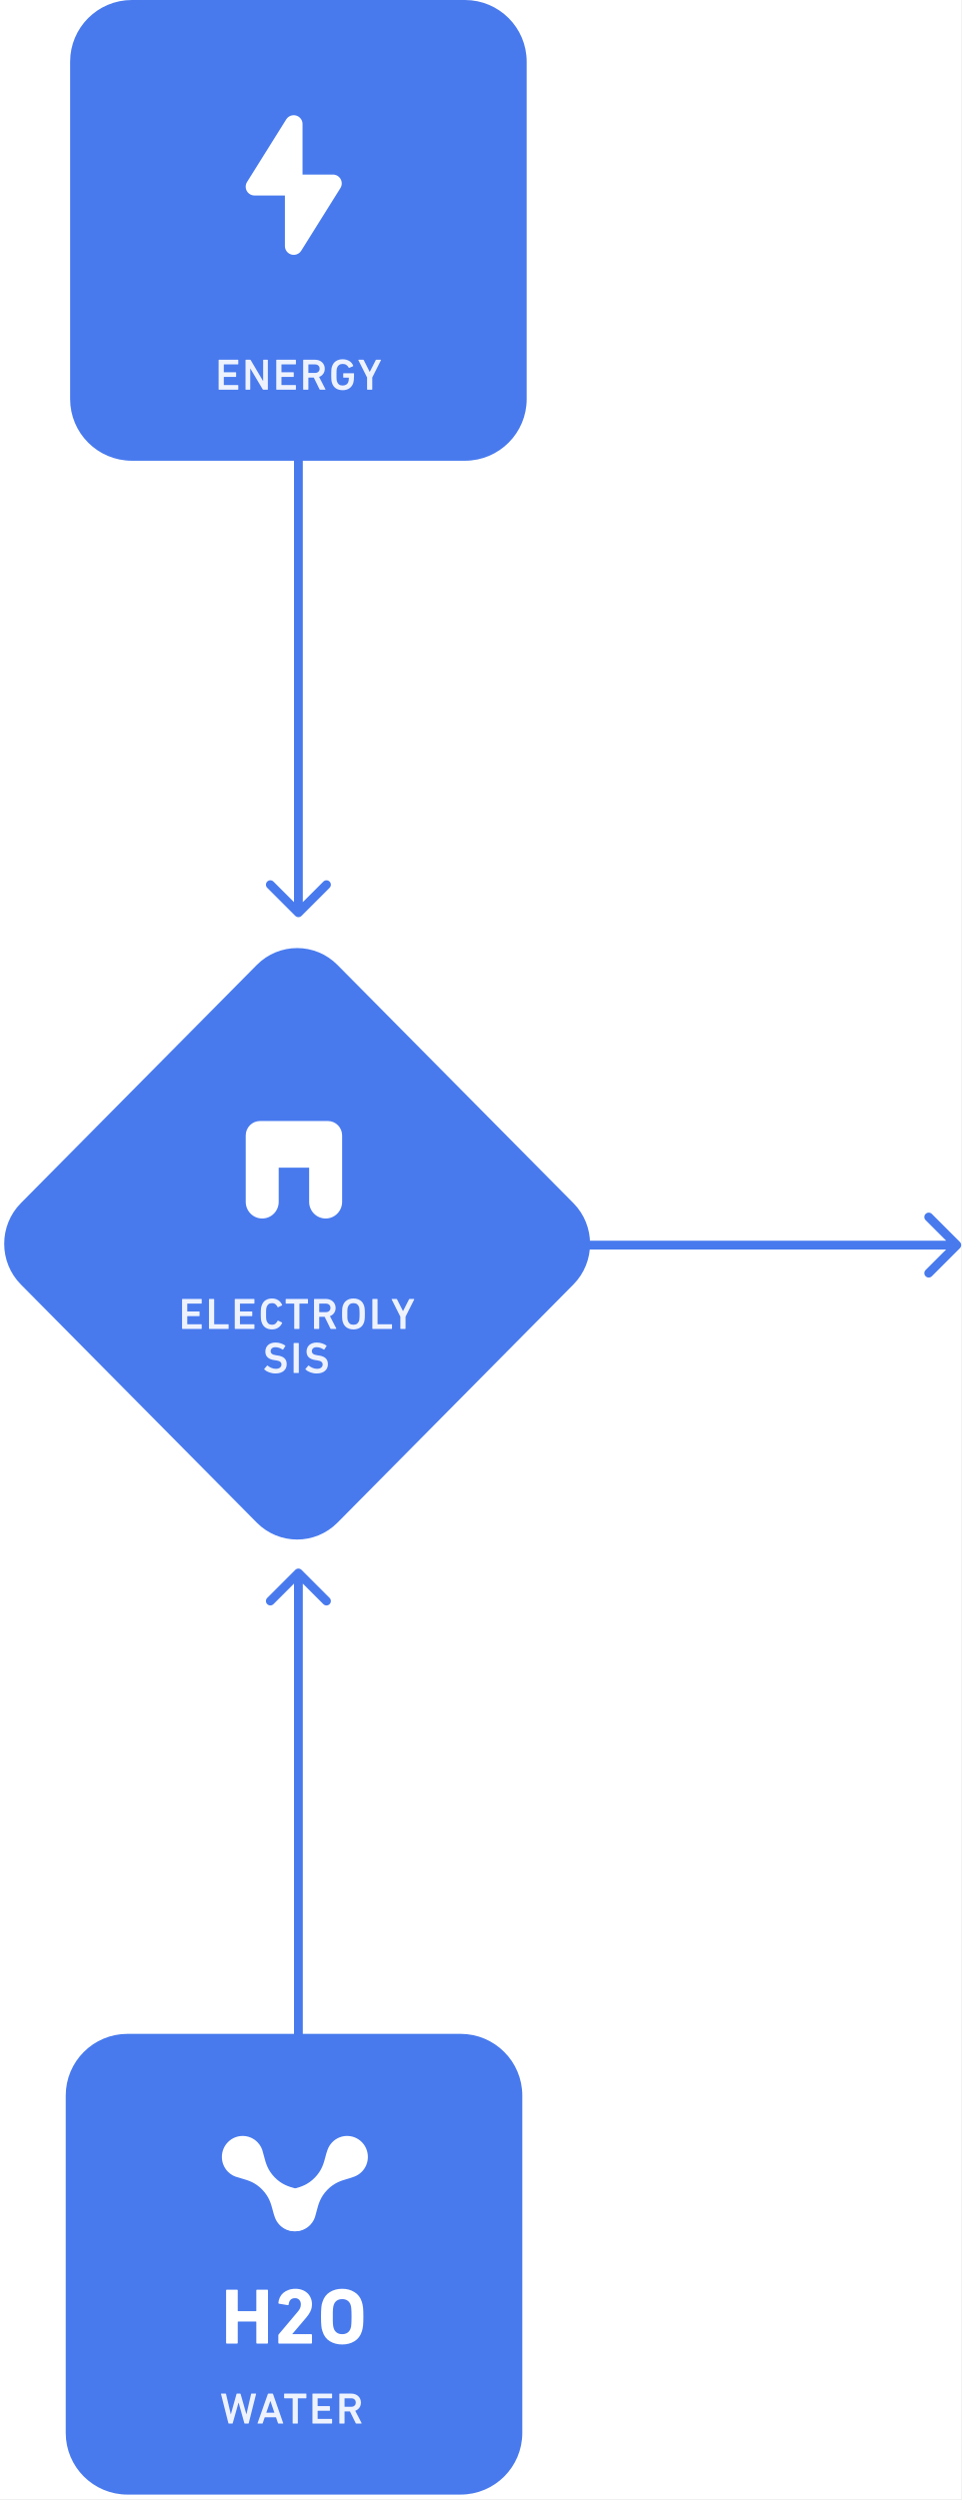
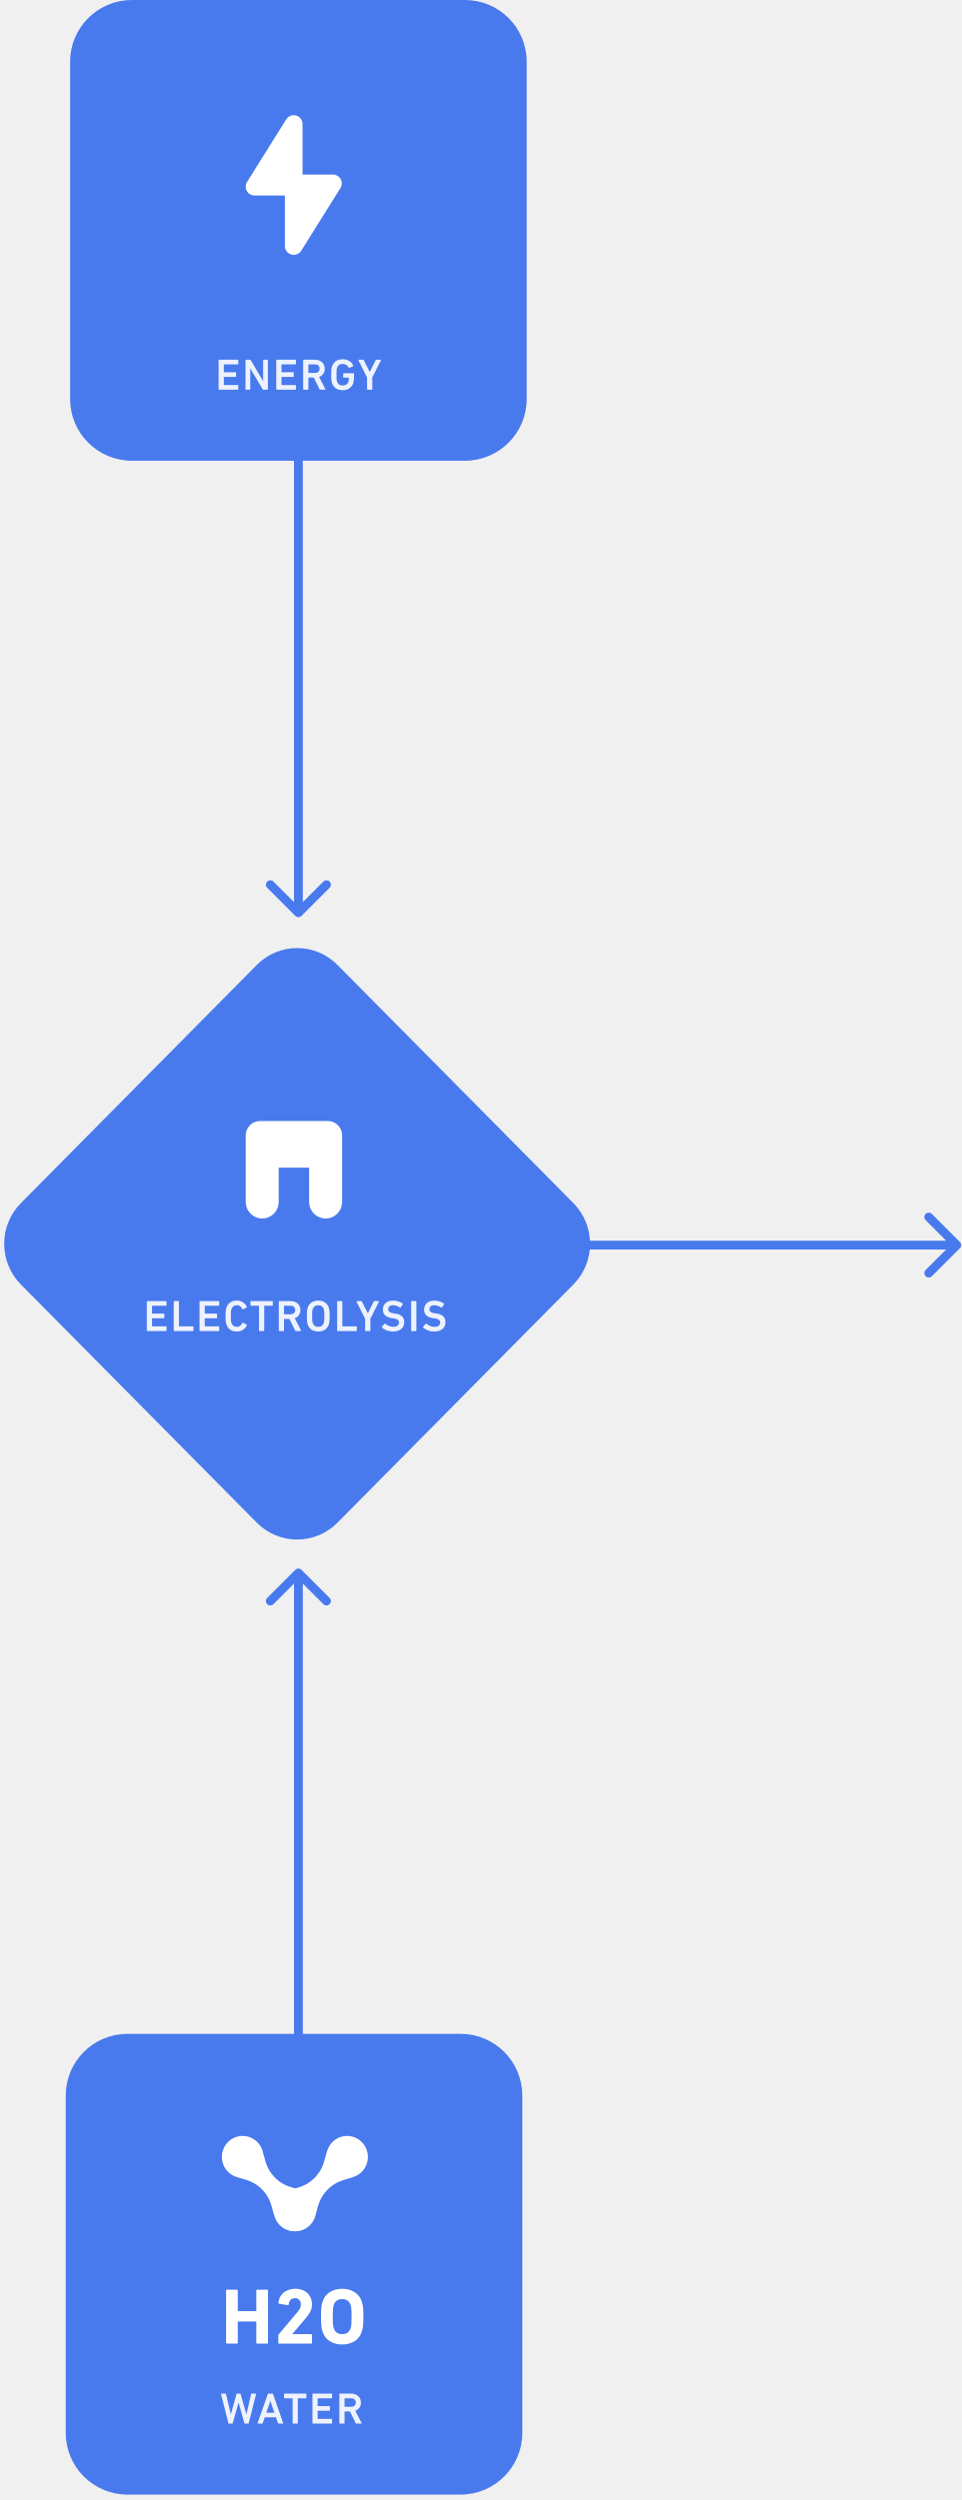
<svg xmlns="http://www.w3.org/2000/svg" width="218" height="567" viewBox="0 0 218 567" fill="none">
  <g clip-path="url(#clip0_2201_1695)">
-     <rect width="218" height="567" fill="white" />
    <rect x="15.91" y="565" width="102.537" height="101.548" rx="13" transform="rotate(-90 15.9097 565)" fill="#487AEE" stroke="#487AEE" stroke-width="2" />
    <path d="M51.277 519.682C51.277 519.562 51.337 519.502 51.457 519.502H53.743C53.863 519.502 53.923 519.562 53.923 519.682V524.272C53.923 524.344 53.959 524.38 54.031 524.38H58.027C58.099 524.38 58.135 524.344 58.135 524.272V519.682C58.135 519.562 58.195 519.502 58.315 519.502H60.601C60.721 519.502 60.781 519.562 60.781 519.682V531.562C60.781 531.682 60.721 531.742 60.601 531.742H58.315C58.195 531.742 58.135 531.682 58.135 531.562V526.846C58.135 526.774 58.099 526.738 58.027 526.738H54.031C53.959 526.738 53.923 526.774 53.923 526.846V531.562C53.923 531.682 53.863 531.742 53.743 531.742H51.457C51.337 531.742 51.277 531.682 51.277 531.562V519.682ZM63.125 529.888C63.125 529.792 63.155 529.708 63.215 529.636L67.517 524.524C67.757 524.248 67.937 523.978 68.057 523.714C68.177 523.438 68.237 523.144 68.237 522.832C68.237 522.424 68.117 522.088 67.877 521.824C67.649 521.56 67.325 521.428 66.905 521.428C66.053 521.428 65.573 521.908 65.465 522.868C65.465 522.988 65.399 523.036 65.267 523.012L63.287 522.688C63.167 522.664 63.119 522.592 63.143 522.472C63.179 522.052 63.287 521.65 63.467 521.266C63.647 520.882 63.899 520.546 64.223 520.258C64.559 519.97 64.955 519.742 65.411 519.574C65.879 519.394 66.407 519.304 66.995 519.304C67.583 519.304 68.105 519.394 68.561 519.574C69.029 519.754 69.425 520 69.749 520.312C70.073 520.624 70.319 520.996 70.487 521.428C70.667 521.848 70.757 522.304 70.757 522.796C70.757 523.384 70.643 523.918 70.415 524.398C70.199 524.866 69.899 525.322 69.515 525.766L66.293 529.564V529.6H70.577C70.697 529.6 70.757 529.66 70.757 529.78V531.562C70.757 531.682 70.697 531.742 70.577 531.742H63.305C63.185 531.742 63.125 531.682 63.125 531.562V529.888ZM77.609 529.6C78.113 529.6 78.527 529.48 78.851 529.24C79.175 529 79.403 528.67 79.535 528.25C79.571 528.142 79.601 528.022 79.625 527.89C79.649 527.746 79.667 527.578 79.679 527.386C79.703 527.182 79.715 526.936 79.715 526.648C79.727 526.36 79.733 526.018 79.733 525.622C79.733 525.226 79.727 524.884 79.715 524.596C79.715 524.308 79.703 524.068 79.679 523.876C79.667 523.672 79.649 523.504 79.625 523.372C79.601 523.228 79.571 523.102 79.535 522.994C79.403 522.574 79.175 522.244 78.851 522.004C78.527 521.764 78.113 521.644 77.609 521.644C77.105 521.644 76.691 521.764 76.367 522.004C76.043 522.244 75.815 522.574 75.683 522.994C75.647 523.102 75.617 523.228 75.593 523.372C75.569 523.504 75.545 523.672 75.521 523.876C75.509 524.068 75.497 524.308 75.485 524.596C75.485 524.884 75.485 525.226 75.485 525.622C75.485 526.018 75.485 526.36 75.485 526.648C75.497 526.936 75.509 527.182 75.521 527.386C75.545 527.578 75.569 527.746 75.593 527.89C75.617 528.022 75.647 528.142 75.683 528.25C75.815 528.67 76.043 529 76.367 529.24C76.691 529.48 77.105 529.6 77.609 529.6ZM77.609 531.94C76.541 531.94 75.605 531.694 74.801 531.202C74.009 530.71 73.457 529.966 73.145 528.97C73.073 528.754 73.013 528.544 72.965 528.34C72.929 528.136 72.899 527.908 72.875 527.656C72.851 527.404 72.833 527.116 72.821 526.792C72.809 526.468 72.803 526.078 72.803 525.622C72.803 525.166 72.809 524.776 72.821 524.452C72.833 524.128 72.851 523.84 72.875 523.588C72.899 523.336 72.929 523.108 72.965 522.904C73.013 522.7 73.073 522.49 73.145 522.274C73.457 521.29 74.009 520.552 74.801 520.06C75.605 519.556 76.541 519.304 77.609 519.304C78.677 519.304 79.607 519.556 80.399 520.06C81.203 520.552 81.761 521.29 82.073 522.274C82.145 522.49 82.199 522.7 82.235 522.904C82.283 523.108 82.319 523.336 82.343 523.588C82.367 523.84 82.385 524.128 82.397 524.452C82.409 524.776 82.415 525.166 82.415 525.622C82.415 526.078 82.409 526.468 82.397 526.792C82.385 527.116 82.367 527.404 82.343 527.656C82.319 527.908 82.283 528.136 82.235 528.34C82.199 528.544 82.145 528.754 82.073 528.97C81.761 529.966 81.203 530.71 80.399 531.202C79.607 531.694 78.677 531.94 77.609 531.94Z" fill="white" />
    <path opacity="0.9" d="M55.536 549.887C55.476 549.887 55.436 549.854 55.416 549.787L54.116 545.137H54.096L52.786 549.787C52.766 549.854 52.726 549.887 52.666 549.887H51.916C51.856 549.887 51.816 549.854 51.796 549.787L50.126 543.187C50.112 543.121 50.139 543.087 50.206 543.087H51.146C51.212 543.087 51.252 543.121 51.266 543.187L52.346 547.767H52.366L53.636 543.187C53.656 543.121 53.696 543.087 53.756 543.087H54.456C54.516 543.087 54.556 543.121 54.576 543.187L55.876 547.767H55.896L56.946 543.187C56.952 543.121 56.992 543.087 57.066 543.087H57.996C58.062 543.087 58.089 543.121 58.076 543.187L56.416 549.787C56.402 549.854 56.362 549.887 56.296 549.887H55.536ZM62.237 547.417L61.337 544.777H61.307L60.397 547.417H62.237ZM60.747 543.187C60.767 543.121 60.81 543.087 60.877 543.087H61.797C61.863 543.087 61.907 543.121 61.927 543.187L64.227 549.787C64.247 549.854 64.223 549.887 64.157 549.887H63.177C63.11 549.887 63.067 549.854 63.047 549.787L62.597 548.467H60.037L59.587 549.787C59.567 549.854 59.523 549.887 59.457 549.887H58.487C58.42 549.887 58.397 549.854 58.417 549.787L60.747 543.187ZM66.473 549.887C66.406 549.887 66.373 549.854 66.373 549.787V544.207C66.373 544.167 66.353 544.147 66.313 544.147H64.533C64.466 544.147 64.433 544.114 64.433 544.047V543.187C64.433 543.121 64.466 543.087 64.533 543.087H69.393C69.46 543.087 69.493 543.121 69.493 543.187V544.047C69.493 544.114 69.46 544.147 69.393 544.147H67.613C67.573 544.147 67.553 544.167 67.553 544.207V549.787C67.553 549.854 67.52 549.887 67.453 549.887H66.473ZM70.861 543.187C70.861 543.121 70.894 543.087 70.961 543.087H75.221C75.288 543.087 75.321 543.121 75.321 543.187V544.047C75.321 544.114 75.288 544.147 75.221 544.147H72.101C72.061 544.147 72.041 544.167 72.041 544.207V545.867C72.041 545.907 72.061 545.927 72.101 545.927H74.731C74.798 545.927 74.831 545.961 74.831 546.027V546.887C74.831 546.954 74.798 546.987 74.731 546.987H72.101C72.061 546.987 72.041 547.007 72.041 547.047V548.767C72.041 548.807 72.061 548.827 72.101 548.827H75.221C75.288 548.827 75.321 548.861 75.321 548.927V549.787C75.321 549.854 75.288 549.887 75.221 549.887H70.961C70.894 549.887 70.861 549.854 70.861 549.787V543.187ZM79.654 546.077C79.967 546.077 80.217 545.991 80.404 545.817C80.597 545.644 80.694 545.411 80.694 545.117C80.694 544.817 80.597 544.581 80.404 544.407C80.217 544.234 79.967 544.147 79.654 544.147H78.204C78.164 544.147 78.144 544.167 78.144 544.207V546.017C78.144 546.057 78.164 546.077 78.204 546.077H79.654ZM80.824 549.887C80.751 549.887 80.701 549.854 80.674 549.787L79.374 547.137H78.204C78.164 547.137 78.144 547.157 78.144 547.197V549.787C78.144 549.854 78.111 549.887 78.044 549.887H77.064C76.997 549.887 76.964 549.854 76.964 549.787V543.187C76.964 543.121 76.997 543.087 77.064 543.087H79.694C80.007 543.087 80.294 543.137 80.554 543.237C80.821 543.337 81.051 543.477 81.244 543.657C81.437 543.831 81.587 544.044 81.694 544.297C81.807 544.544 81.864 544.817 81.864 545.117C81.864 545.564 81.747 545.951 81.514 546.277C81.281 546.604 80.967 546.841 80.574 546.987L82.004 549.757C82.024 549.791 82.024 549.821 82.004 549.847C81.991 549.874 81.967 549.887 81.934 549.887H80.824Z" fill="white" />
    <path fill-rule="evenodd" clip-rule="evenodd" d="M70.078 504.887C71.938 503.046 71.968 500.032 70.146 498.153C69.631 497.622 69.023 497.239 68.375 497.004C67.9 496.811 67.4 496.666 66.88 496.515C65.449 496.1 63.871 495.643 62.286 494.01C60.702 492.377 60.282 490.775 59.9 489.32C59.822 489.024 59.746 488.734 59.662 488.451C59.489 487.575 59.071 486.739 58.406 486.054C56.583 484.176 53.598 484.145 51.739 485.986C49.879 487.826 49.849 490.841 51.671 492.72C52.337 493.406 53.158 493.845 54.022 494.037C54.3 494.128 54.585 494.21 54.876 494.295C56.308 494.71 57.886 495.167 59.47 496.8C61.055 498.433 61.475 500.035 61.857 501.489C61.993 502.009 62.125 502.51 62.303 502.987C62.522 503.654 62.891 504.283 63.411 504.819C65.234 506.697 68.219 506.728 70.078 504.887Z" fill="white" />
    <path fill-rule="evenodd" clip-rule="evenodd" d="M82.023 485.985C83.883 487.826 83.913 490.841 82.091 492.719C81.576 493.25 80.969 493.633 80.32 493.868C79.846 494.062 79.345 494.207 78.826 494.357C77.394 494.772 75.816 495.229 74.232 496.862C72.648 498.495 72.227 500.097 71.845 501.552C71.768 501.848 71.692 502.138 71.608 502.421C71.435 503.297 71.016 504.133 70.352 504.818C68.529 506.696 65.544 506.727 63.684 504.886C61.824 503.045 61.794 500.03 63.617 498.152C64.282 497.466 65.103 497.026 65.967 496.834C66.245 496.744 66.531 496.661 66.822 496.577C68.253 496.162 69.831 495.705 71.416 494.072C73 492.439 73.42 490.837 73.802 489.383C73.939 488.863 74.07 488.362 74.248 487.885C74.467 487.218 74.836 486.589 75.356 486.053C77.178 484.175 80.163 484.145 82.023 485.985Z" fill="white" />
    <rect width="100.043" height="100.043" rx="12" transform="matrix(0.703602 -0.710594 0.703602 0.710594 -3 282.207)" fill="#487AEE" stroke="#487AEE" stroke-width="2" />
-     <path opacity="0.9" d="M41.292 294.821C41.292 294.754 41.325 294.721 41.392 294.721H45.652C45.718 294.721 45.752 294.754 45.752 294.821V295.681C45.752 295.747 45.718 295.781 45.652 295.781H42.532C42.492 295.781 42.472 295.801 42.472 295.841V297.501C42.472 297.541 42.492 297.561 42.532 297.561H45.162C45.228 297.561 45.262 297.594 45.262 297.661V298.521C45.262 298.587 45.228 298.621 45.162 298.621H42.532C42.492 298.621 42.472 298.641 42.472 298.681V300.401C42.472 300.441 42.492 300.461 42.532 300.461H45.652C45.718 300.461 45.752 300.494 45.752 300.561V301.421C45.752 301.487 45.718 301.521 45.652 301.521H41.392C41.325 301.521 41.292 301.487 41.292 301.421V294.821ZM47.395 294.821C47.395 294.754 47.428 294.721 47.495 294.721H48.475C48.541 294.721 48.575 294.754 48.575 294.821V300.401C48.575 300.441 48.595 300.461 48.635 300.461H51.755C51.822 300.461 51.855 300.494 51.855 300.561V301.421C51.855 301.487 51.822 301.521 51.755 301.521H47.495C47.428 301.521 47.395 301.487 47.395 301.421V294.821ZM53.244 294.821C53.244 294.754 53.277 294.721 53.344 294.721H57.604C57.671 294.721 57.704 294.754 57.704 294.821V295.681C57.704 295.747 57.671 295.781 57.604 295.781H54.484C54.444 295.781 54.424 295.801 54.424 295.841V297.501C54.424 297.541 54.444 297.561 54.484 297.561H57.114C57.181 297.561 57.214 297.594 57.214 297.661V298.521C57.214 298.587 57.181 298.621 57.114 298.621H54.484C54.444 298.621 54.424 298.641 54.424 298.681V300.401C54.424 300.441 54.444 300.461 54.484 300.461H57.604C57.671 300.461 57.704 300.494 57.704 300.561V301.421C57.704 301.487 57.671 301.521 57.604 301.521H53.344C53.277 301.521 53.244 301.487 53.244 301.421V294.821ZM59.327 299.961C59.294 299.854 59.264 299.751 59.237 299.651C59.217 299.544 59.2 299.424 59.187 299.291C59.174 299.151 59.164 298.991 59.157 298.811C59.151 298.624 59.147 298.394 59.147 298.121C59.147 297.854 59.151 297.627 59.157 297.441C59.164 297.254 59.174 297.094 59.187 296.961C59.2 296.821 59.217 296.701 59.237 296.601C59.264 296.494 59.294 296.387 59.327 296.281C59.501 295.721 59.791 295.304 60.197 295.031C60.611 294.751 61.107 294.611 61.687 294.611C62.234 294.611 62.704 294.741 63.097 295.001C63.497 295.261 63.794 295.617 63.987 296.071C64.007 296.131 63.99 296.171 63.937 296.191L63.087 296.601C63.027 296.634 62.984 296.617 62.957 296.551C62.844 296.311 62.687 296.104 62.487 295.931C62.294 295.757 62.027 295.671 61.687 295.671C61.361 295.671 61.097 295.751 60.897 295.911C60.704 296.071 60.56 296.291 60.467 296.571C60.447 296.644 60.427 296.717 60.407 296.791C60.394 296.864 60.38 296.961 60.367 297.081C60.361 297.194 60.354 297.334 60.347 297.501C60.347 297.667 60.347 297.874 60.347 298.121C60.347 298.374 60.347 298.584 60.347 298.751C60.354 298.911 60.361 299.051 60.367 299.171C60.38 299.284 60.394 299.381 60.407 299.461C60.427 299.534 60.447 299.604 60.467 299.671C60.56 299.951 60.704 300.171 60.897 300.331C61.097 300.491 61.361 300.571 61.687 300.571C62.027 300.571 62.294 300.484 62.487 300.311C62.687 300.137 62.844 299.931 62.957 299.691C62.984 299.624 63.027 299.607 63.087 299.641L63.937 300.051C63.99 300.071 64.007 300.111 63.987 300.171C63.794 300.624 63.497 300.981 63.097 301.241C62.704 301.501 62.234 301.631 61.687 301.631C61.107 301.631 60.611 301.494 60.197 301.221C59.791 300.941 59.501 300.521 59.327 299.961ZM66.833 301.521C66.767 301.521 66.733 301.487 66.733 301.421V295.841C66.733 295.801 66.713 295.781 66.673 295.781H64.893C64.827 295.781 64.793 295.747 64.793 295.681V294.821C64.793 294.754 64.827 294.721 64.893 294.721H69.753C69.82 294.721 69.853 294.754 69.853 294.821V295.681C69.853 295.747 69.82 295.781 69.753 295.781H67.973C67.933 295.781 67.913 295.801 67.913 295.841V301.421C67.913 301.487 67.88 301.521 67.813 301.521H66.833ZM73.911 297.711C74.225 297.711 74.475 297.624 74.661 297.451C74.855 297.277 74.951 297.044 74.951 296.751C74.951 296.451 74.855 296.214 74.661 296.041C74.475 295.867 74.225 295.781 73.911 295.781H72.461C72.421 295.781 72.401 295.801 72.401 295.841V297.651C72.401 297.691 72.421 297.711 72.461 297.711H73.911ZM75.081 301.521C75.008 301.521 74.958 301.487 74.931 301.421L73.631 298.771H72.461C72.421 298.771 72.401 298.791 72.401 298.831V301.421C72.401 301.487 72.368 301.521 72.301 301.521H71.321C71.255 301.521 71.221 301.487 71.221 301.421V294.821C71.221 294.754 71.255 294.721 71.321 294.721H73.951C74.265 294.721 74.551 294.771 74.811 294.871C75.078 294.971 75.308 295.111 75.501 295.291C75.695 295.464 75.845 295.677 75.951 295.931C76.065 296.177 76.121 296.451 76.121 296.751C76.121 297.197 76.005 297.584 75.771 297.911C75.538 298.237 75.225 298.474 74.831 298.621L76.261 301.391C76.281 301.424 76.281 301.454 76.261 301.481C76.248 301.507 76.225 301.521 76.191 301.521H75.081ZM80.163 300.571C80.504 300.571 80.777 300.494 80.984 300.341C81.19 300.181 81.34 299.961 81.433 299.681C81.454 299.621 81.47 299.551 81.484 299.471C81.497 299.391 81.507 299.291 81.513 299.171C81.527 299.051 81.537 298.907 81.543 298.741C81.55 298.567 81.553 298.361 81.553 298.121C81.553 297.881 81.55 297.677 81.543 297.511C81.537 297.337 81.527 297.191 81.513 297.071C81.507 296.951 81.497 296.851 81.484 296.771C81.47 296.691 81.454 296.621 81.433 296.561C81.34 296.281 81.19 296.064 80.984 295.911C80.777 295.751 80.504 295.671 80.163 295.671C79.823 295.671 79.55 295.751 79.344 295.911C79.144 296.064 78.997 296.281 78.903 296.561C78.883 296.621 78.864 296.691 78.844 296.771C78.83 296.851 78.817 296.951 78.803 297.071C78.797 297.191 78.79 297.337 78.784 297.511C78.784 297.677 78.784 297.881 78.784 298.121C78.784 298.361 78.784 298.567 78.784 298.741C78.79 298.907 78.797 299.051 78.803 299.171C78.817 299.291 78.83 299.391 78.844 299.471C78.864 299.551 78.883 299.621 78.903 299.681C78.997 299.961 79.144 300.181 79.344 300.341C79.55 300.494 79.823 300.571 80.163 300.571ZM80.163 301.631C79.577 301.631 79.073 301.494 78.653 301.221C78.234 300.941 77.937 300.531 77.763 299.991C77.73 299.884 77.7 299.777 77.674 299.671C77.653 299.564 77.637 299.441 77.624 299.301C77.61 299.161 77.6 298.997 77.594 298.811C77.587 298.617 77.584 298.387 77.584 298.121C77.584 297.854 77.587 297.627 77.594 297.441C77.6 297.247 77.61 297.081 77.624 296.941C77.637 296.801 77.653 296.677 77.674 296.571C77.7 296.464 77.73 296.357 77.763 296.251C77.937 295.711 78.234 295.304 78.653 295.031C79.073 294.751 79.577 294.611 80.163 294.611C80.757 294.611 81.263 294.751 81.683 295.031C82.103 295.304 82.4 295.711 82.573 296.251C82.607 296.357 82.633 296.464 82.653 296.571C82.68 296.677 82.7 296.801 82.713 296.941C82.727 297.081 82.737 297.247 82.743 297.441C82.75 297.627 82.754 297.854 82.754 298.121C82.754 298.387 82.75 298.617 82.743 298.811C82.737 298.997 82.727 299.161 82.713 299.301C82.7 299.441 82.68 299.564 82.653 299.671C82.633 299.777 82.607 299.884 82.573 299.991C82.4 300.531 82.103 300.941 81.683 301.221C81.263 301.494 80.757 301.631 80.163 301.631ZM84.453 294.821C84.453 294.754 84.486 294.721 84.553 294.721H85.533C85.6 294.721 85.633 294.754 85.633 294.821V300.401C85.633 300.441 85.653 300.461 85.693 300.461H88.813C88.88 300.461 88.913 300.494 88.913 300.561V301.421C88.913 301.487 88.88 301.521 88.813 301.521H84.553C84.486 301.521 84.453 301.487 84.453 301.421V294.821ZM90.902 301.521C90.836 301.521 90.802 301.487 90.802 301.421V298.741L88.832 294.821C88.806 294.754 88.832 294.721 88.912 294.721H89.922C89.989 294.721 90.036 294.754 90.062 294.821L91.392 297.461H91.422L92.762 294.821C92.789 294.754 92.836 294.721 92.902 294.721H93.872C93.952 294.721 93.979 294.754 93.952 294.821L91.982 298.741V301.421C91.982 301.487 91.949 301.521 91.882 301.521H90.902ZM62.464 311.631C62.21 311.631 61.964 311.607 61.724 311.561C61.484 311.514 61.254 311.451 61.034 311.371C60.82 311.291 60.62 311.197 60.434 311.091C60.254 310.977 60.097 310.857 59.964 310.731C59.91 310.677 59.904 310.627 59.944 310.581L60.564 309.861C60.61 309.807 60.657 309.804 60.704 309.851C60.81 309.937 60.93 310.024 61.064 310.111C61.204 310.197 61.35 310.274 61.504 310.341C61.664 310.407 61.83 310.464 62.004 310.511C62.177 310.551 62.36 310.571 62.554 310.571C62.96 310.571 63.274 310.481 63.494 310.301C63.72 310.114 63.834 309.877 63.834 309.591C63.834 309.344 63.744 309.144 63.564 308.991C63.384 308.831 63.06 308.717 62.594 308.651L62.234 308.601C61.574 308.507 61.067 308.304 60.714 307.991C60.36 307.671 60.184 307.227 60.184 306.661C60.184 306.354 60.237 306.074 60.344 305.821C60.45 305.567 60.604 305.351 60.804 305.171C61.004 304.991 61.244 304.854 61.524 304.761C61.81 304.661 62.13 304.611 62.484 304.611C62.91 304.611 63.314 304.674 63.694 304.801C64.08 304.921 64.41 305.084 64.684 305.291C64.73 305.331 64.737 305.377 64.704 305.431L64.224 306.171C64.184 306.224 64.137 306.234 64.084 306.201C63.804 306.021 63.534 305.887 63.274 305.801C63.014 305.714 62.74 305.671 62.454 305.671C62.107 305.671 61.84 305.757 61.654 305.931C61.474 306.097 61.384 306.314 61.384 306.581C61.384 306.814 61.477 307.011 61.664 307.171C61.85 307.324 62.174 307.434 62.634 307.501L62.994 307.551C63.654 307.644 64.157 307.851 64.504 308.171C64.85 308.484 65.024 308.934 65.024 309.521C65.024 309.821 64.97 310.101 64.864 310.361C64.757 310.621 64.594 310.844 64.374 311.031C64.16 311.217 63.894 311.364 63.574 311.471C63.254 311.577 62.884 311.631 62.464 311.631ZM66.593 304.821C66.593 304.754 66.626 304.721 66.693 304.721H67.673C67.74 304.721 67.773 304.754 67.773 304.821V311.421C67.773 311.487 67.74 311.521 67.673 311.521H66.693C66.626 311.521 66.593 311.487 66.593 311.421V304.821ZM71.809 311.631C71.555 311.631 71.309 311.607 71.069 311.561C70.829 311.514 70.599 311.451 70.379 311.371C70.165 311.291 69.965 311.197 69.779 311.091C69.599 310.977 69.442 310.857 69.309 310.731C69.255 310.677 69.249 310.627 69.289 310.581L69.909 309.861C69.955 309.807 70.002 309.804 70.049 309.851C70.155 309.937 70.275 310.024 70.409 310.111C70.549 310.197 70.695 310.274 70.849 310.341C71.009 310.407 71.175 310.464 71.349 310.511C71.522 310.551 71.705 310.571 71.899 310.571C72.305 310.571 72.619 310.481 72.839 310.301C73.065 310.114 73.179 309.877 73.179 309.591C73.179 309.344 73.089 309.144 72.909 308.991C72.729 308.831 72.405 308.717 71.939 308.651L71.579 308.601C70.919 308.507 70.412 308.304 70.059 307.991C69.705 307.671 69.529 307.227 69.529 306.661C69.529 306.354 69.582 306.074 69.689 305.821C69.795 305.567 69.949 305.351 70.149 305.171C70.349 304.991 70.589 304.854 70.869 304.761C71.155 304.661 71.475 304.611 71.829 304.611C72.255 304.611 72.659 304.674 73.039 304.801C73.425 304.921 73.755 305.084 74.029 305.291C74.075 305.331 74.082 305.377 74.049 305.431L73.569 306.171C73.529 306.224 73.482 306.234 73.429 306.201C73.149 306.021 72.879 305.887 72.619 305.801C72.359 305.714 72.085 305.671 71.799 305.671C71.452 305.671 71.185 305.757 70.999 305.931C70.819 306.097 70.729 306.314 70.729 306.581C70.729 306.814 70.822 307.011 71.009 307.171C71.195 307.324 71.519 307.434 71.979 307.501L72.339 307.551C72.999 307.644 73.502 307.851 73.849 308.171C74.195 308.484 74.369 308.934 74.369 309.521C74.369 309.821 74.315 310.101 74.209 310.361C74.102 310.621 73.939 310.844 73.719 311.031C73.505 311.217 73.239 311.364 72.919 311.471C72.599 311.577 72.229 311.631 71.809 311.631Z" fill="white" />
+     <path opacity="0.9" d="M33.304 295.3C33.304 295.233 33.337 295.2 33.404 295.2H37.664C37.731 295.2 37.764 295.233 37.764 295.3V296.16C37.764 296.227 37.731 296.26 37.664 296.26H34.544C34.504 296.26 34.484 296.28 34.484 296.32V297.98C34.484 298.02 34.504 298.04 34.544 298.04H37.174C37.241 298.04 37.274 298.073 37.274 298.14V299C37.274 299.067 37.241 299.1 37.174 299.1H34.544C34.504 299.1 34.484 299.12 34.484 299.16V300.88C34.484 300.92 34.504 300.94 34.544 300.94H37.664C37.731 300.94 37.764 300.973 37.764 301.04V301.9C37.764 301.967 37.731 302 37.664 302H33.404C33.337 302 33.304 301.967 33.304 301.9V295.3ZM39.407 295.3C39.407 295.233 39.44 295.2 39.507 295.2H40.487C40.554 295.2 40.587 295.233 40.587 295.3V300.88C40.587 300.92 40.607 300.94 40.647 300.94H43.767C43.834 300.94 43.867 300.973 43.867 301.04V301.9C43.867 301.967 43.834 302 43.767 302H39.507C39.44 302 39.407 301.967 39.407 301.9V295.3ZM45.256 295.3C45.256 295.233 45.29 295.2 45.356 295.2H49.616C49.683 295.2 49.716 295.233 49.716 295.3V296.16C49.716 296.227 49.683 296.26 49.616 296.26H46.496C46.456 296.26 46.436 296.28 46.436 296.32V297.98C46.436 298.02 46.456 298.04 46.496 298.04H49.126C49.193 298.04 49.226 298.073 49.226 298.14V299C49.226 299.067 49.193 299.1 49.126 299.1H46.496C46.456 299.1 46.436 299.12 46.436 299.16V300.88C46.436 300.92 46.456 300.94 46.496 300.94H49.616C49.683 300.94 49.716 300.973 49.716 301.04V301.9C49.716 301.967 49.683 302 49.616 302H45.356C45.29 302 45.256 301.967 45.256 301.9V295.3ZM51.339 300.44C51.306 300.333 51.276 300.23 51.249 300.13C51.229 300.023 51.213 299.903 51.199 299.77C51.186 299.63 51.176 299.47 51.169 299.29C51.163 299.103 51.159 298.873 51.159 298.6C51.159 298.333 51.163 298.107 51.169 297.92C51.176 297.733 51.186 297.573 51.199 297.44C51.213 297.3 51.229 297.18 51.249 297.08C51.276 296.973 51.306 296.867 51.339 296.76C51.513 296.2 51.803 295.783 52.209 295.51C52.623 295.23 53.119 295.09 53.699 295.09C54.246 295.09 54.716 295.22 55.109 295.48C55.509 295.74 55.806 296.097 55.999 296.55C56.019 296.61 56.003 296.65 55.949 296.67L55.099 297.08C55.039 297.113 54.996 297.097 54.969 297.03C54.856 296.79 54.699 296.583 54.499 296.41C54.306 296.237 54.039 296.15 53.699 296.15C53.373 296.15 53.109 296.23 52.909 296.39C52.716 296.55 52.573 296.77 52.479 297.05C52.459 297.123 52.439 297.197 52.419 297.27C52.406 297.343 52.393 297.44 52.379 297.56C52.373 297.673 52.366 297.813 52.359 297.98C52.359 298.147 52.359 298.353 52.359 298.6C52.359 298.853 52.359 299.063 52.359 299.23C52.366 299.39 52.373 299.53 52.379 299.65C52.393 299.763 52.406 299.86 52.419 299.94C52.439 300.013 52.459 300.083 52.479 300.15C52.573 300.43 52.716 300.65 52.909 300.81C53.109 300.97 53.373 301.05 53.699 301.05C54.039 301.05 54.306 300.963 54.499 300.79C54.699 300.617 54.856 300.41 54.969 300.17C54.996 300.103 55.039 300.087 55.099 300.12L55.949 300.53C56.003 300.55 56.019 300.59 55.999 300.65C55.806 301.103 55.509 301.46 55.109 301.72C54.716 301.98 54.246 302.11 53.699 302.11C53.119 302.11 52.623 301.973 52.209 301.7C51.803 301.42 51.513 301 51.339 300.44ZM58.846 302C58.779 302 58.745 301.967 58.745 301.9V296.32C58.745 296.28 58.725 296.26 58.685 296.26H56.906C56.839 296.26 56.806 296.227 56.806 296.16V295.3C56.806 295.233 56.839 295.2 56.906 295.2H61.766C61.832 295.2 61.865 295.233 61.865 295.3V296.16C61.865 296.227 61.832 296.26 61.766 296.26H59.986C59.946 296.26 59.925 296.28 59.925 296.32V301.9C59.925 301.967 59.892 302 59.825 302H58.846ZM65.924 298.19C66.237 298.19 66.487 298.103 66.674 297.93C66.867 297.757 66.964 297.523 66.964 297.23C66.964 296.93 66.867 296.693 66.674 296.52C66.487 296.347 66.237 296.26 65.924 296.26H64.474C64.434 296.26 64.414 296.28 64.414 296.32V298.13C64.414 298.17 64.434 298.19 64.474 298.19H65.924ZM67.094 302C67.02 302 66.97 301.967 66.944 301.9L65.644 299.25H64.474C64.434 299.25 64.414 299.27 64.414 299.31V301.9C64.414 301.967 64.38 302 64.314 302H63.334C63.267 302 63.234 301.967 63.234 301.9V295.3C63.234 295.233 63.267 295.2 63.334 295.2H65.964C66.277 295.2 66.564 295.25 66.824 295.35C67.09 295.45 67.32 295.59 67.514 295.77C67.707 295.943 67.857 296.157 67.964 296.41C68.077 296.657 68.134 296.93 68.134 297.23C68.134 297.677 68.017 298.063 67.784 298.39C67.55 298.717 67.237 298.953 66.844 299.1L68.274 301.87C68.294 301.903 68.294 301.933 68.274 301.96C68.26 301.987 68.237 302 68.204 302H67.094ZM72.176 301.05C72.516 301.05 72.789 300.973 72.996 300.82C73.202 300.66 73.352 300.44 73.446 300.16C73.466 300.1 73.482 300.03 73.496 299.95C73.509 299.87 73.519 299.77 73.526 299.65C73.539 299.53 73.549 299.387 73.556 299.22C73.562 299.047 73.566 298.84 73.566 298.6C73.566 298.36 73.562 298.157 73.556 297.99C73.549 297.817 73.539 297.67 73.526 297.55C73.519 297.43 73.509 297.33 73.496 297.25C73.482 297.17 73.466 297.1 73.446 297.04C73.352 296.76 73.202 296.543 72.996 296.39C72.789 296.23 72.516 296.15 72.176 296.15C71.836 296.15 71.562 296.23 71.356 296.39C71.156 296.543 71.009 296.76 70.916 297.04C70.896 297.1 70.876 297.17 70.856 297.25C70.842 297.33 70.829 297.43 70.816 297.55C70.809 297.67 70.802 297.817 70.796 297.99C70.796 298.157 70.796 298.36 70.796 298.6C70.796 298.84 70.796 299.047 70.796 299.22C70.802 299.387 70.809 299.53 70.816 299.65C70.829 299.77 70.842 299.87 70.856 299.95C70.876 300.03 70.896 300.1 70.916 300.16C71.009 300.44 71.156 300.66 71.356 300.82C71.562 300.973 71.836 301.05 72.176 301.05ZM72.176 302.11C71.589 302.11 71.086 301.973 70.666 301.7C70.246 301.42 69.949 301.01 69.776 300.47C69.742 300.363 69.712 300.257 69.686 300.15C69.666 300.043 69.649 299.92 69.636 299.78C69.622 299.64 69.612 299.477 69.606 299.29C69.599 299.097 69.596 298.867 69.596 298.6C69.596 298.333 69.599 298.107 69.606 297.92C69.612 297.727 69.622 297.56 69.636 297.42C69.649 297.28 69.666 297.157 69.686 297.05C69.712 296.943 69.742 296.837 69.776 296.73C69.949 296.19 70.246 295.783 70.666 295.51C71.086 295.23 71.589 295.09 72.176 295.09C72.769 295.09 73.276 295.23 73.696 295.51C74.116 295.783 74.412 296.19 74.586 296.73C74.619 296.837 74.646 296.943 74.666 297.05C74.692 297.157 74.712 297.28 74.726 297.42C74.739 297.56 74.749 297.727 74.756 297.92C74.762 298.107 74.766 298.333 74.766 298.6C74.766 298.867 74.762 299.097 74.756 299.29C74.749 299.477 74.739 299.64 74.726 299.78C74.712 299.92 74.692 300.043 74.666 300.15C74.646 300.257 74.619 300.363 74.586 300.47C74.412 301.01 74.116 301.42 73.696 301.7C73.276 301.973 72.769 302.11 72.176 302.11ZM76.465 295.3C76.465 295.233 76.499 295.2 76.565 295.2H77.545C77.612 295.2 77.645 295.233 77.645 295.3V300.88C77.645 300.92 77.665 300.94 77.705 300.94H80.825C80.892 300.94 80.925 300.973 80.925 301.04V301.9C80.925 301.967 80.892 302 80.825 302H76.565C76.499 302 76.465 301.967 76.465 301.9V295.3ZM82.915 302C82.848 302 82.815 301.967 82.815 301.9V299.22L80.845 295.3C80.818 295.233 80.845 295.2 80.925 295.2H81.935C82.001 295.2 82.048 295.233 82.075 295.3L83.405 297.94H83.435L84.775 295.3C84.801 295.233 84.848 295.2 84.915 295.2H85.885C85.965 295.2 85.991 295.233 85.965 295.3L83.995 299.22V301.9C83.995 301.967 83.961 302 83.895 302H82.915ZM89.122 302.11C88.869 302.11 88.622 302.087 88.382 302.04C88.142 301.993 87.912 301.93 87.692 301.85C87.479 301.77 87.279 301.677 87.092 301.57C86.912 301.457 86.755 301.337 86.622 301.21C86.569 301.157 86.562 301.107 86.602 301.06L87.222 300.34C87.269 300.287 87.315 300.283 87.362 300.33C87.469 300.417 87.589 300.503 87.722 300.59C87.862 300.677 88.009 300.753 88.162 300.82C88.322 300.887 88.489 300.943 88.662 300.99C88.835 301.03 89.019 301.05 89.212 301.05C89.619 301.05 89.932 300.96 90.152 300.78C90.379 300.593 90.492 300.357 90.492 300.07C90.492 299.823 90.402 299.623 90.222 299.47C90.042 299.31 89.719 299.197 89.252 299.13L88.892 299.08C88.232 298.987 87.725 298.783 87.372 298.47C87.019 298.15 86.842 297.707 86.842 297.14C86.842 296.833 86.895 296.553 87.002 296.3C87.109 296.047 87.262 295.83 87.462 295.65C87.662 295.47 87.902 295.333 88.182 295.24C88.469 295.14 88.789 295.09 89.142 295.09C89.569 295.09 89.972 295.153 90.352 295.28C90.739 295.4 91.069 295.563 91.342 295.77C91.389 295.81 91.395 295.857 91.362 295.91L90.882 296.65C90.842 296.703 90.795 296.713 90.742 296.68C90.462 296.5 90.192 296.367 89.932 296.28C89.672 296.193 89.399 296.15 89.112 296.15C88.765 296.15 88.499 296.237 88.312 296.41C88.132 296.577 88.042 296.793 88.042 297.06C88.042 297.293 88.135 297.49 88.322 297.65C88.509 297.803 88.832 297.913 89.292 297.98L89.652 298.03C90.312 298.123 90.815 298.33 91.162 298.65C91.509 298.963 91.682 299.413 91.682 300C91.682 300.3 91.629 300.58 91.522 300.84C91.415 301.1 91.252 301.323 91.032 301.51C90.819 301.697 90.552 301.843 90.232 301.95C89.912 302.057 89.542 302.11 89.122 302.11ZM93.251 295.3C93.251 295.233 93.284 295.2 93.351 295.2H94.331C94.398 295.2 94.431 295.233 94.431 295.3V301.9C94.431 301.967 94.398 302 94.331 302H93.351C93.284 302 93.251 301.967 93.251 301.9V295.3ZM98.467 302.11C98.214 302.11 97.967 302.087 97.727 302.04C97.487 301.993 97.257 301.93 97.037 301.85C96.824 301.77 96.624 301.677 96.437 301.57C96.257 301.457 96.1 301.337 95.967 301.21C95.914 301.157 95.907 301.107 95.947 301.06L96.567 300.34C96.614 300.287 96.66 300.283 96.707 300.33C96.814 300.417 96.934 300.503 97.067 300.59C97.207 300.677 97.354 300.753 97.507 300.82C97.667 300.887 97.834 300.943 98.007 300.99C98.18 301.03 98.364 301.05 98.557 301.05C98.964 301.05 99.277 300.96 99.497 300.78C99.724 300.593 99.837 300.357 99.837 300.07C99.837 299.823 99.747 299.623 99.567 299.47C99.387 299.31 99.064 299.197 98.597 299.13L98.237 299.08C97.577 298.987 97.07 298.783 96.717 298.47C96.364 298.15 96.187 297.707 96.187 297.14C96.187 296.833 96.24 296.553 96.347 296.3C96.454 296.047 96.607 295.83 96.807 295.65C97.007 295.47 97.247 295.333 97.527 295.24C97.814 295.14 98.134 295.09 98.487 295.09C98.914 295.09 99.317 295.153 99.697 295.28C100.084 295.4 100.414 295.563 100.687 295.77C100.734 295.81 100.74 295.857 100.707 295.91L100.227 296.65C100.187 296.703 100.14 296.713 100.087 296.68C99.807 296.5 99.537 296.367 99.277 296.28C99.017 296.193 98.744 296.15 98.457 296.15C98.11 296.15 97.844 296.237 97.657 296.41C97.477 296.577 97.387 296.793 97.387 297.06C97.387 297.293 97.48 297.49 97.667 297.65C97.854 297.803 98.177 297.913 98.637 297.98L98.997 298.03C99.657 298.123 100.16 298.33 100.507 298.65C100.854 298.963 101.027 299.413 101.027 300C101.027 300.3 100.974 300.58 100.867 300.84C100.76 301.1 100.597 301.323 100.377 301.51C100.164 301.697 99.897 301.843 99.577 301.95C99.257 302.057 98.887 302.11 98.467 302.11Z" fill="white" />
    <rect x="16.905" y="103.537" width="102.537" height="101.548" rx="13" transform="rotate(-90 16.9048 103.537)" fill="#487AEE" stroke="#487AEE" stroke-width="2" />
    <path opacity="0.9" d="M49.582 81.724C49.582 81.657 49.615 81.624 49.682 81.624H53.942C54.009 81.624 54.042 81.657 54.042 81.724V82.584C54.042 82.651 54.009 82.684 53.942 82.684H50.822C50.782 82.684 50.762 82.704 50.762 82.744V84.404C50.762 84.444 50.782 84.464 50.822 84.464H53.452C53.519 84.464 53.552 84.497 53.552 84.564V85.424C53.552 85.491 53.519 85.524 53.452 85.524H50.822C50.782 85.524 50.762 85.544 50.762 85.584V87.304C50.762 87.344 50.782 87.364 50.822 87.364H53.942C54.009 87.364 54.042 87.397 54.042 87.464V88.324C54.042 88.391 54.009 88.424 53.942 88.424H49.682C49.615 88.424 49.582 88.391 49.582 88.324V81.724ZM55.685 81.724C55.685 81.657 55.718 81.624 55.785 81.624H56.705C56.779 81.624 56.835 81.657 56.875 81.724L59.645 86.414H59.685V81.724C59.685 81.657 59.718 81.624 59.785 81.624H60.655C60.722 81.624 60.755 81.657 60.755 81.724V88.324C60.755 88.391 60.722 88.424 60.655 88.424H59.745C59.672 88.424 59.615 88.391 59.575 88.324L56.795 83.644H56.755V88.324C56.755 88.391 56.722 88.424 56.655 88.424H55.785C55.718 88.424 55.685 88.391 55.685 88.324V81.724ZM62.657 81.724C62.657 81.657 62.691 81.624 62.757 81.624H67.017C67.084 81.624 67.117 81.657 67.117 81.724V82.584C67.117 82.651 67.084 82.684 67.017 82.684H63.897C63.857 82.684 63.837 82.704 63.837 82.744V84.404C63.837 84.444 63.857 84.464 63.897 84.464H66.527C66.594 84.464 66.627 84.497 66.627 84.564V85.424C66.627 85.491 66.594 85.524 66.527 85.524H63.897C63.857 85.524 63.837 85.544 63.837 85.584V87.304C63.837 87.344 63.857 87.364 63.897 87.364H67.017C67.084 87.364 67.117 87.397 67.117 87.464V88.324C67.117 88.391 67.084 88.424 67.017 88.424H62.757C62.691 88.424 62.657 88.391 62.657 88.324V81.724ZM71.451 84.614C71.764 84.614 72.014 84.527 72.201 84.354C72.394 84.181 72.49 83.947 72.49 83.654C72.49 83.354 72.394 83.117 72.201 82.944C72.014 82.771 71.764 82.684 71.451 82.684H70.001C69.96 82.684 69.941 82.704 69.941 82.744V84.554C69.941 84.594 69.96 84.614 70.001 84.614H71.451ZM72.621 88.424C72.547 88.424 72.497 88.391 72.471 88.324L71.171 85.674H70.001C69.96 85.674 69.941 85.694 69.941 85.734V88.324C69.941 88.391 69.907 88.424 69.841 88.424H68.861C68.794 88.424 68.76 88.391 68.76 88.324V81.724C68.76 81.657 68.794 81.624 68.861 81.624H71.49C71.804 81.624 72.091 81.674 72.35 81.774C72.617 81.874 72.847 82.014 73.04 82.194C73.234 82.367 73.384 82.581 73.49 82.834C73.604 83.081 73.66 83.354 73.66 83.654C73.66 84.101 73.544 84.487 73.311 84.814C73.077 85.141 72.764 85.377 72.371 85.524L73.8 88.294C73.82 88.327 73.82 88.357 73.8 88.384C73.787 88.411 73.764 88.424 73.731 88.424H72.621ZM75.303 86.894C75.269 86.787 75.239 86.681 75.213 86.574C75.193 86.467 75.176 86.344 75.163 86.204C75.149 86.064 75.139 85.901 75.133 85.714C75.126 85.521 75.123 85.291 75.123 85.024C75.123 84.757 75.126 84.531 75.133 84.344C75.139 84.151 75.149 83.984 75.163 83.844C75.176 83.704 75.193 83.581 75.213 83.474C75.239 83.367 75.269 83.261 75.303 83.154C75.476 82.614 75.773 82.207 76.193 81.934C76.613 81.654 77.126 81.514 77.733 81.514C78.053 81.514 78.343 81.554 78.603 81.634C78.863 81.714 79.093 81.821 79.293 81.954C79.493 82.081 79.659 82.234 79.793 82.414C79.926 82.587 80.029 82.767 80.103 82.954C80.129 83.014 80.116 83.061 80.063 83.094L79.223 83.464C79.163 83.484 79.119 83.467 79.093 83.414C78.939 83.141 78.756 82.934 78.543 82.794C78.329 82.647 78.056 82.574 77.723 82.574C77.376 82.574 77.099 82.654 76.893 82.814C76.686 82.967 76.536 83.184 76.443 83.464C76.423 83.524 76.403 83.594 76.383 83.674C76.369 83.754 76.356 83.854 76.343 83.974C76.336 84.094 76.329 84.241 76.323 84.414C76.323 84.581 76.323 84.784 76.323 85.024C76.323 85.264 76.323 85.471 76.323 85.644C76.329 85.811 76.336 85.954 76.343 86.074C76.356 86.194 76.369 86.294 76.383 86.374C76.403 86.454 76.423 86.524 76.443 86.584C76.536 86.864 76.686 87.084 76.893 87.244C77.099 87.397 77.376 87.474 77.723 87.474C78.023 87.474 78.289 87.404 78.523 87.264C78.756 87.117 78.919 86.904 79.013 86.624C79.046 86.517 79.073 86.394 79.093 86.254C79.113 86.107 79.123 85.937 79.123 85.744C79.123 85.704 79.103 85.684 79.063 85.684H77.943C77.876 85.684 77.843 85.651 77.843 85.584V84.784C77.843 84.717 77.876 84.684 77.943 84.684H80.193C80.259 84.684 80.293 84.717 80.293 84.784V85.374C80.293 85.654 80.279 85.931 80.253 86.204C80.226 86.471 80.186 86.691 80.133 86.864C79.966 87.397 79.669 87.811 79.243 88.104C78.823 88.391 78.319 88.534 77.733 88.534C77.126 88.534 76.613 88.397 76.193 88.124C75.773 87.844 75.476 87.434 75.303 86.894ZM83.354 88.424C83.287 88.424 83.254 88.391 83.254 88.324V85.644L81.284 81.724C81.257 81.657 81.284 81.624 81.364 81.624H82.374C82.441 81.624 82.487 81.657 82.514 81.724L83.844 84.364H83.874L85.214 81.724C85.241 81.657 85.287 81.624 85.354 81.624H86.324C86.404 81.624 86.431 81.657 86.404 81.724L84.434 85.644V88.324C84.434 88.391 84.401 88.424 84.334 88.424H83.354Z" fill="white" />
    <path d="M57.724 42.358L66.616 28.14V42.358H57.724Z" fill="white" stroke="white" stroke-width="4" stroke-linejoin="round" />
    <path d="M75.511 41.609L66.619 55.827V41.609H75.511Z" fill="white" stroke="white" stroke-width="4" stroke-linejoin="round" />
    <path fill-rule="evenodd" clip-rule="evenodd" d="M58.978 254.347C57.186 254.347 55.733 255.814 55.733 257.624V261.652C55.733 261.681 55.733 261.709 55.734 261.738L55.734 272.689C55.734 274.774 57.408 276.465 59.473 276.465C61.538 276.465 63.212 274.774 63.212 272.689L63.212 264.929H70.116L70.116 272.689C70.116 274.774 71.79 276.465 73.856 276.465C75.921 276.465 77.595 274.774 77.595 272.689V261.763C77.596 261.726 77.596 261.689 77.596 261.652V257.624C77.596 255.814 76.144 254.347 74.352 254.347H58.978Z" fill="white" />
    <path d="M68.679 103.542C68.679 102.99 68.231 102.542 67.679 102.542C67.126 102.542 66.679 102.99 66.679 103.542L68.679 103.542ZM66.972 207.802C67.362 208.192 67.995 208.192 68.386 207.802L74.75 201.438C75.14 201.047 75.14 200.414 74.75 200.024C74.359 199.633 73.726 199.633 73.336 200.024L67.679 205.681L62.022 200.024C61.631 199.633 60.998 199.633 60.608 200.024C60.217 200.414 60.217 201.047 60.608 201.438L66.972 207.802ZM66.679 103.542L66.679 207.095L68.679 207.095L68.679 103.542L66.679 103.542Z" fill="#487AEE" />
    <path d="M68.679 462.458C68.679 463.01 68.231 463.458 67.679 463.458C67.126 463.458 66.679 463.01 66.679 462.458L68.679 462.458ZM66.972 356.187C67.362 355.797 67.995 355.797 68.386 356.187L74.75 362.551C75.14 362.942 75.14 363.575 74.75 363.966C74.359 364.356 73.726 364.356 73.336 363.966L67.679 358.309L62.022 363.966C61.631 364.356 60.998 364.356 60.608 363.966C60.217 363.575 60.217 362.942 60.608 362.551L66.972 356.187ZM66.679 462.458L66.679 356.895L68.679 356.895L68.679 462.458L66.679 462.458Z" fill="#487AEE" />
    <path d="M133.38 281.497C132.828 281.497 132.38 281.945 132.38 282.497C132.38 283.05 132.828 283.497 133.38 283.497L133.38 281.497ZM217.707 283.204C218.097 282.814 218.097 282.181 217.707 281.79L211.343 275.426C210.952 275.036 210.319 275.036 209.929 275.426C209.538 275.817 209.538 276.45 209.929 276.84L215.586 282.497L209.929 288.154C209.538 288.545 209.538 289.178 209.929 289.568C210.319 289.959 210.952 289.959 211.343 289.568L217.707 283.204ZM133.38 283.497L217 283.497L217 281.497L133.38 281.497L133.38 283.497Z" fill="#487AEE" />
  </g>
  <defs>
    <clipPath id="clip0_2201_1695">
      <rect width="218" height="567" fill="white" />
    </clipPath>
  </defs>
</svg>
